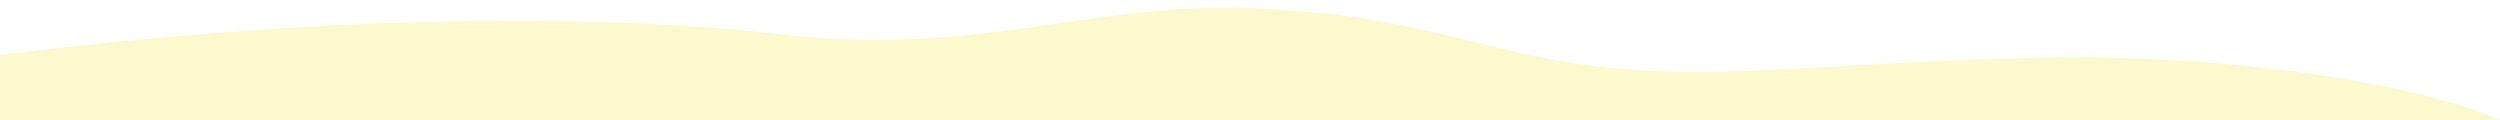
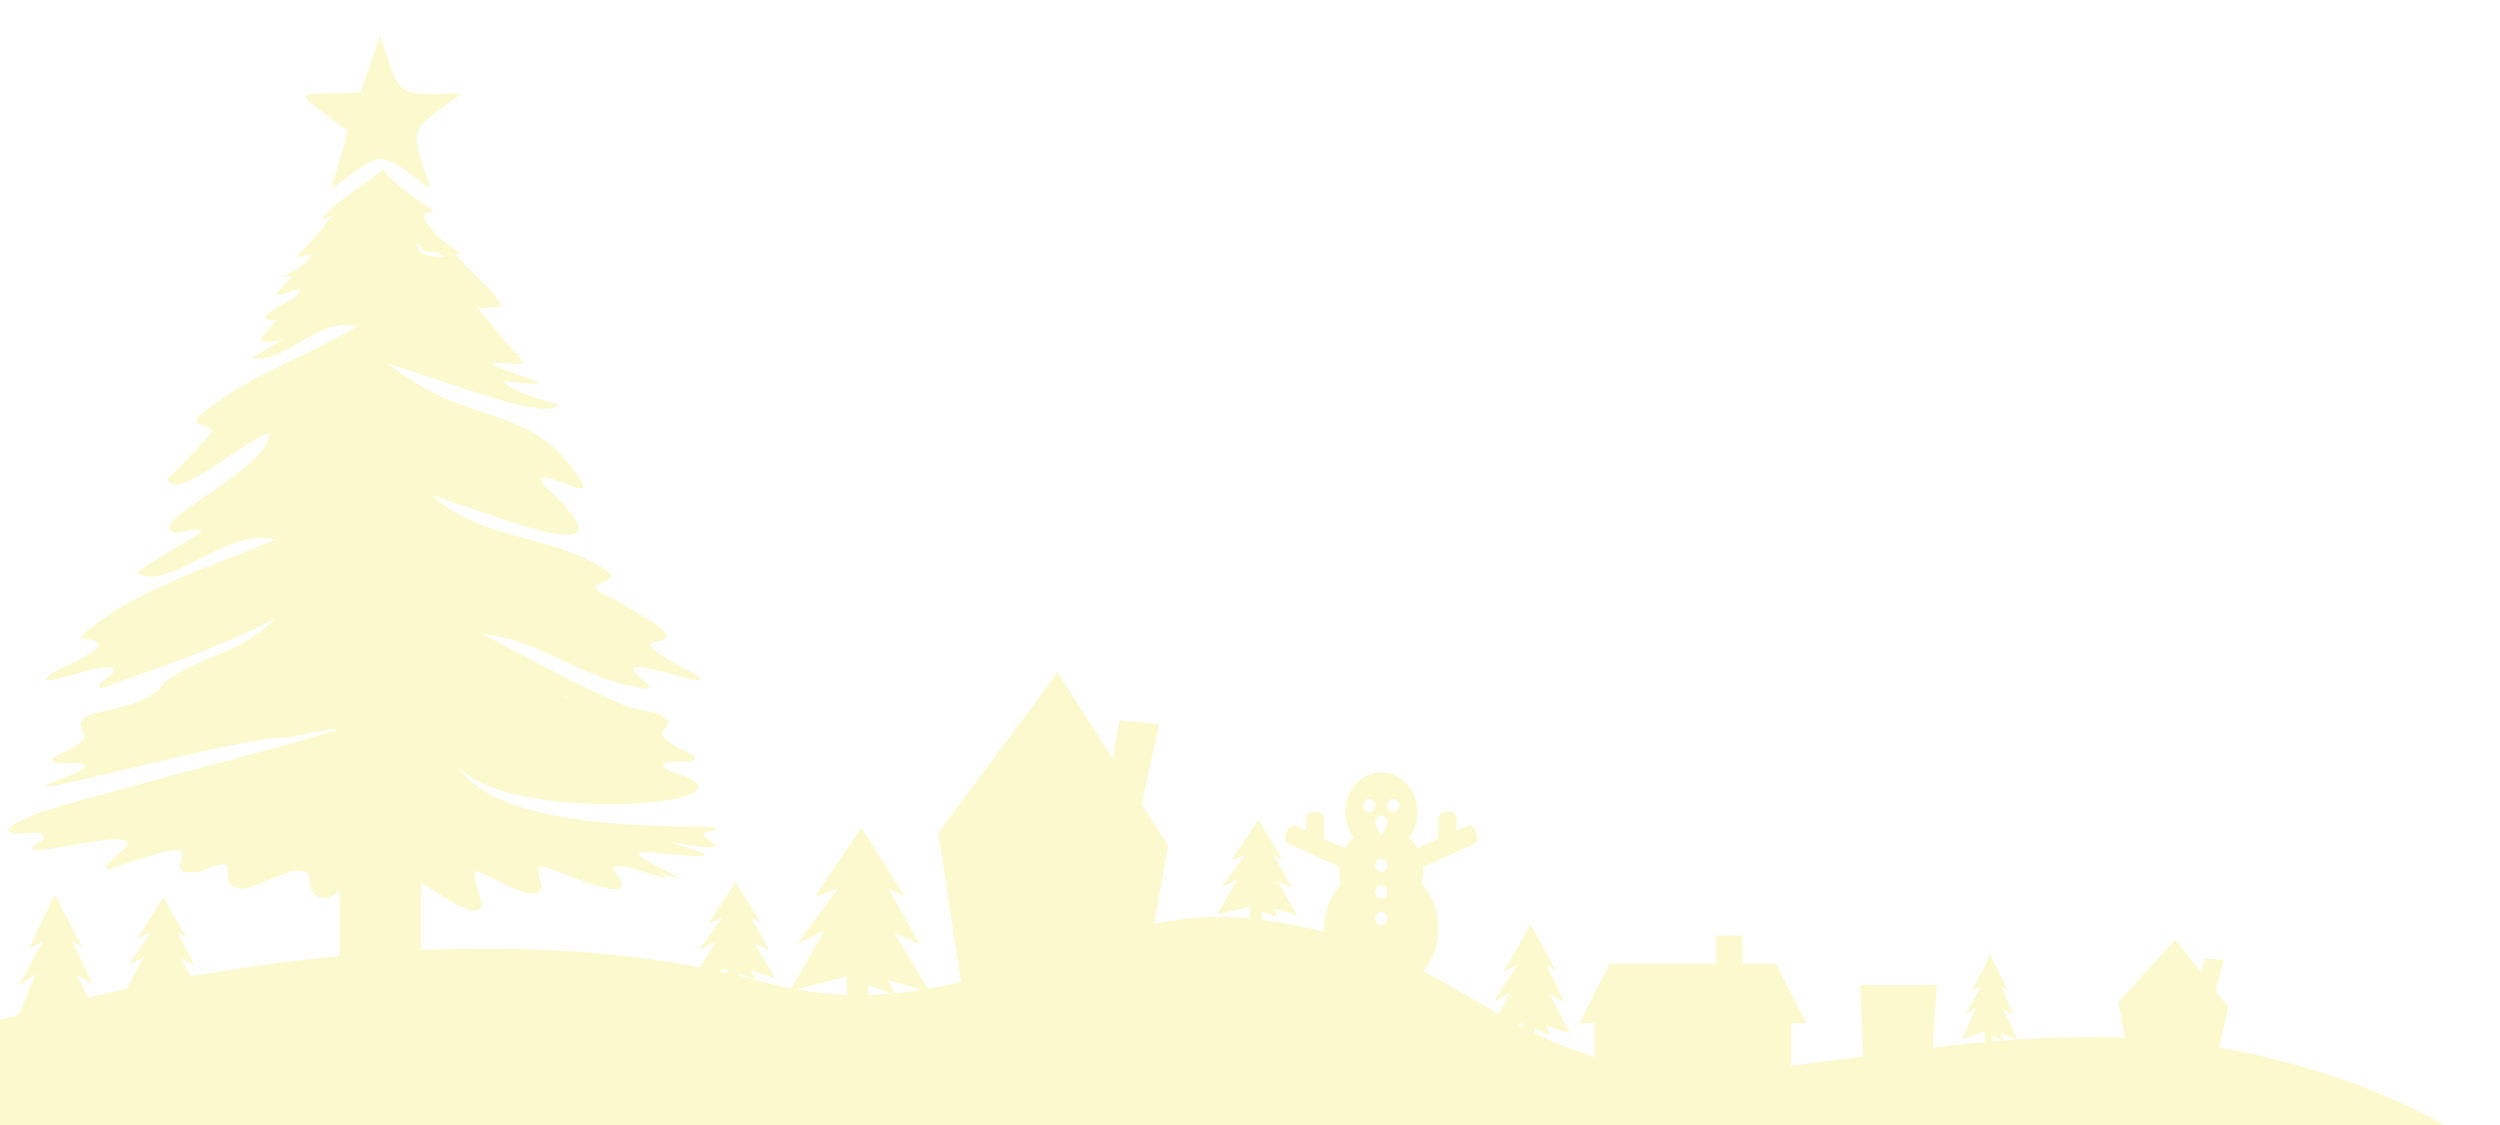
- <svg xmlns="http://www.w3.org/2000/svg" width="250" height="12">
+ <svg xmlns="http://www.w3.org/2000/svg" width="1000" height="450">
  <g>
-     <rect fill="none" id="canvas_background" height="14" width="252" y="-1" x="-1" />
+     <rect fill="none" id="canvas_background" height="452" width="1002" y="-1" x="-1" />
  </g>
  <g>
-     <path id="svg_1" d="m222.6,6.4c-19.6,-1.8 -38.8,0.7 -52.6,0.8c-19.8,0.1 -23.9,-5.6 -45,-6.4c-15.7,-0.6 -27.5,5 -47.3,2.6c-16.5,-1.9 -43.2,-2.2 -77.7,2.1l0,6.5l250,0c0,0 -7.6,-3.8 -27.4,-5.6z" fill="#fdf9ce" />
+     <g id="svg_4" stroke="null">
+       <g id="svg_5" stroke="null">
+         <polygon class="st6" points="385.452,399.6 375.3,333.186 423.045,268.9 467.3,338.338 456.197,399.6 " id="svg_6" stroke="null" fill="#fdf9ce" />
+       </g>
+       <g id="svg_7" stroke="null">
+         <polygon class="st6" points="444.617,307.091 447.79,288.051 463.652,289.731 456.038,324.45 444.617,317.059 " id="svg_8" stroke="null" fill="#fdf9ce" />
+       </g>
+       <g id="svg_9" stroke="null">
+         <rect x="392.099" y="411.29" transform="matrix(1.585414,-0.03483508,0.0493369,1.119406,-246.2518,-92.34003) " class="st0" width="9.5" height="16" id="svg_10" stroke="null" fill="#fdf9ce" />
+       </g>
+       <g id="svg_11" stroke="null">
+         <rect x="188.582" y="699.894" transform="matrix(-1.585414,-0.03483177,0.04933223,-1.119406,708.3347,1162.461) " class="st0" width="9.5" height="16" id="svg_12" stroke="null" fill="#fdf9ce" />
+       </g>
+       <g id="svg_13" stroke="null">
+         <g id="svg_14" stroke="null">
+           <path class="st0" d="m414.638,306.867c0,0 1.269,-4.368 8.248,-4.368c6.821,0 6.979,4.368 6.979,4.368l0,16.799l-15.228,0l0,-16.799z" id="svg_15" stroke="null" fill="#fdf9ce" />
+         </g>
+         <g id="svg_16" stroke="null">
+           <rect x="421.934" y="302.499" class="st6" width="1.428" height="21.279" id="svg_17" stroke="null" fill="#fdf9ce" />
+         </g>
+         <g id="svg_18" stroke="null">
+           <rect x="414.638" y="313.139" class="st6" width="15.228" height="1.008" id="svg_19" stroke="null" fill="#fdf9ce" />
+         </g>
+       </g>
+     </g>
+     <g id="svg_1" fill-rule="nonzero">
+       <path id="svg_2" d="m139.27,52.44c-0.085,0.34 -6.961,23.134 -7,23.412c21.726,-16.242 18.4,-16.126 40.149,-0.139c-8.748,-25.709 -9.637,-22.476 12.282,-38.223c-27.163,0.387 -24.379,2.243 -32.562,-23.489l-7.959,23.126c-28.919,0.719 -27.836,-2.073 -4.911,15.314z" fill="#fdf9ce" />;
+    <path id="svg_3" d="m284.885,332.331c16.845,-5.081 -94.785,7.232 -104.368,-32.299c3.38,31.943 137.138,22.886 88.002,8.647c-8.902,-4.324 2.916,-4.084 6.327,-3.921c12.499,-1.965 -16.327,-7.193 -8.508,-13.69c4.47,-6.458 -13.148,-6.961 -16.544,-8.887c-18.501,-7.935 -37.721,-18.477 -56.647,-28.563c22.368,2.011 40.443,18.392 62.648,21.331c2.359,0.773 5.809,0.905 2.483,-2.081c-20.287,-15.855 29.329,5.252 20.597,-2.753c-49.16,-25.021 22.43,-1.129 -38.386,-32.956c-7.301,-4.641 5.499,-3.511 3.805,-7.626c-20.272,-15.755 -51.24,-12.708 -71.265,-31.2c18.609,4.819 87.437,35.052 44.442,-4.401c-6.188,-9.49 21.092,7.587 15.074,-1.16c-19.336,-32.407 -43.893,-20.558 -77.104,-47.18c21.803,6.28 64.52,23.574 67.753,16.142c0.387,-0.046 -18.021,-4.084 -22.004,-9.281c7.363,0.727 10.233,0.951 12.615,1.121c2.065,0 1.725,-0.665 -1.067,-1.655c-3.55,-1.864 -29.027,-8.678 -6.141,-6.296c4.316,0.325 1.709,-1.995 0.441,-3.473c1.64,0.039 1.957,-0.17 0,-0.712c-1.299,0.425 -15.701,-18.562 -16.536,-18.918c3.163,1.903 7.208,-0.665 9.823,0.534c0.155,-4.594 -12.437,-14.2 -15.971,-19.05c-3.542,-2.715 -1.647,-2.591 1.725,-2.32c-0.944,2.173 -26.049,-17.967 -12.197,-16.892c-0.82,-0.441 -22.43,-15.608 -20.21,-17.302c-7.201,6.017 -19.661,12.901 -24.673,19.978c0.773,0.704 3.48,-1.408 4.532,-1.423l-2.97,2.769c0.34,0.596 -8.601,10.828 -10.472,12.213c-3.581,4.285 3.465,-0.472 4.231,1.121c-1.547,3.666 -8.253,7.41 -10.635,7.99c-3.094,0.34 2.019,0.541 3.364,0.263l-5.638,5.948c-4.401,5.94 13.922,-5.716 6.752,2.576c-2.483,1.647 -19.939,9.552 -7.603,9.057c-4.238,5.646 -11.602,10.202 1.168,8.307c7.734,-3.867 -13.38,8.183 -10.673,6.891c12.994,2.792 25.523,-16.575 41.766,-12.653c-21.795,13.21 -44.388,19.877 -62.803,35.578c-5.043,5.128 4.385,3.094 4.641,6.288c0.565,1.021 -16.575,18.145 -17.511,19.135c2.568,10.055 31.765,-16.312 40.505,-18.261c0.681,14.796 -53.522,37.272 -36.808,39.956c1.702,-0.271 14.1,-3.612 7.734,0.773c-1.083,1.315 -23.814,13.69 -23.536,15.268c11.903,7.789 37.241,-19.39 55.146,-13.272c-26.939,10.828 -59.91,21.556 -78.45,39.198c23.203,2.266 -12.824,11.803 -13.52,16.876c4.285,1.299 28.934,-9.583 27.21,-3.334c-0.874,1.671 -7.541,5.004 -5.197,6.69c23.28,-8.508 47.798,-16.312 69.934,-28.076c-13.922,14.463 -29.677,14.626 -44.248,25.485c-7.069,10.055 -20.929,9.815 -31.487,13.659c-7.974,6.42 9.707,6.582 -12.244,15.925c-7.858,6.002 21.656,-0.681 8.338,6.837c-49.593,18.238 69.524,-16.374 84.653,-14.154c72.61,-15.175 -76.733,22.298 -100.733,30.311c-1.168,1.222 -12.762,4.641 -10.96,7.178c2.692,2.46 15.832,-2.05 13.705,3.287c-22.708,13.311 51.534,-10.828 29.669,6.188c-0.704,1.067 -6.806,5.267 -3.094,5.646c53.267,-18.887 13.396,3.496 35.578,1.083c20.643,-8.508 6.079,2.978 15.136,6.28c6.497,2.746 25.523,-12.708 29.391,-4.238c-0.773,7.951 5.863,11.107 12.004,5.507l0,36.645c-0.642,-9.467 -4.184,-6.86 -11.099,-5.236c2.111,7.116 0.201,14.974 11.099,10.155c-4.509,6.799 31.61,0 32.484,1.547l0,-46.151c4.076,1.423 23.458,17.093 24.371,8.198c0,-1.647 -5.739,-14.85 -1.152,-12.746c4.641,1.315 23.791,14.347 25.059,5.646c-0.371,-1.879 -3.094,-8.933 0.913,-7.773c4.641,0.982 41.193,18.16 28.617,2.537c-3.867,-7.154 16.9,2.142 20.473,2.05c1.384,0.425 -0.897,-0.82 -2.831,-1.903c3.465,0.851 6.52,1.655 7.649,2.011c2.993,-0.139 -26.25,-11.447 -11.787,-10.341c0.835,-0.48 31.363,4.006 19.436,-0.495c0,0 -6.102,-2.057 -11.81,-3.759c38.27,6.304 3.906,-2.947 17.588,-4.393zm-58.449,-53.738l1.763,0.294c-0.773,0.402 -4.95,-0.812 -1.763,-0.294zm-36.808,-158.253c0.122,0.762 0.415,1.487 0.859,2.119c-0.797,-0.951 -1.029,-1.671 -0.859,-2.119zm-22.948,-23.134c0.773,0.17 2.382,2.955 3.171,3.31c0,0.077 6.628,-0.124 7.734,2.32c-7.286,-0.263 -10.287,-0.982 -10.905,-5.631z" fill="#fdf9ce" />
+     </g>
+     <g id="svg_20" stroke="null">
+       <g id="svg_21" stroke="null">
+         <polygon class="st6" points="745.554,429.3 744.1,394 774.7,394 772.431,429.3 " id="svg_22" stroke="null" fill="#fdf9ce" />
+       </g>
+       <g id="svg_23" stroke="null">
+         <g id="svg_24" stroke="null">
+           <g id="svg_25" stroke="null">
+             <rect x="749.627" y="401.198" class="st0" width="6.69" height="6.622" id="svg_26" stroke="null" fill="#fdf9ce" />
+           </g>
+           <g id="svg_27" stroke="null">
+             <rect x="752.768" y="401.198" class="st6" width="0.407" height="6.622" id="svg_28" stroke="null" fill="#fdf9ce" />
+           </g>
+           <g id="svg_29" stroke="null">
+             <rect x="749.627" y="404.308" class="st6" width="6.69" height="0.403" id="svg_30" stroke="null" fill="#fdf9ce" />
+           </g>
+         </g>
+         <g id="svg_31" stroke="null">
+           <g id="svg_32" stroke="null">
+             <rect x="749.627" y="412.139" class="st0" width="6.69" height="6.622" id="svg_33" stroke="null" fill="#fdf9ce" />
+           </g>
+           <g id="svg_34" stroke="null">
+             <rect x="752.768" y="412.139" class="st6" width="0.407" height="6.622" id="svg_35" stroke="null" fill="#fdf9ce" />
+           </g>
+           <g id="svg_36" stroke="null">
+             <rect x="749.627" y="415.249" class="st6" width="6.69" height="0.403" id="svg_37" stroke="null" fill="#fdf9ce" />
+           </g>
+         </g>
+         <g id="svg_38" stroke="null">
+           <g id="svg_39" stroke="null">
+             <rect x="762.716" y="412.139" class="st0" width="6.69" height="6.622" id="svg_40" stroke="null" fill="#fdf9ce" />
+           </g>
+           <g id="svg_41" stroke="null">
+             <rect x="765.857" y="412.139" class="st6" width="0.407" height="6.622" id="svg_42" stroke="null" fill="#fdf9ce" />
+           </g>
+           <g id="svg_43" stroke="null">
+             <rect x="762.716" y="415.249" class="st6" width="6.69" height="0.403" id="svg_44" stroke="null" fill="#fdf9ce" />
+           </g>
+         </g>
+         <g id="svg_45" stroke="null">
+           <g id="svg_46" stroke="null">
+             <rect x="762.716" y="401.198" class="st0" width="6.69" height="6.622" id="svg_47" stroke="null" fill="#fdf9ce" />
+           </g>
+           <g id="svg_48" stroke="null">
+             <rect x="765.857" y="401.198" class="st6" width="0.407" height="6.622" id="svg_49" stroke="null" fill="#fdf9ce" />
+           </g>
+           <g id="svg_50" stroke="null">
+             <rect x="762.716" y="404.308" class="st6" width="6.69" height="0.403" id="svg_51" stroke="null" fill="#fdf9ce" />
+           </g>
+         </g>
+       </g>
+     </g>
+     <g id="svg_52">
+       <g id="svg_53">
+         <polygon class="st6" points="710.4,385.5 696.9,385.5 696.9,374.2 686.5,374.2 686.5,385.5 677.1,385.5 643.9,385.5 631.7,409.3 637.8,409.3 637.8,436.9 677.1,436.9 716.4,436.9 716.4,409.3 722.5,409.3 " id="svg_54" fill="#fdf9ce" />
+       </g>
+       <g id="svg_55">
+         <g id="svg_56">
+           <rect x="651.4" y="409.2" class="st0" width="14.3" height="14.3" id="svg_57" fill="#fdf9ce" />
+         </g>
+         <g id="svg_58">
+           <rect x="658.1" y="409.2" class="st6" width="0.9" height="14.3" id="svg_59" fill="#fdf9ce" />
+         </g>
+         <g id="svg_60">
+           <rect x="651.4" y="415.9" class="st6" width="14.3" height="0.9" id="svg_61" fill="#fdf9ce" />
+         </g>
+       </g>
+       <g id="svg_62">
+         <g id="svg_63">
+           <rect x="685.5" y="409.2" class="st0" width="14.3" height="14.3" id="svg_64" fill="#fdf9ce" />
+         </g>
+         <g id="svg_65">
+           <rect x="692.2" y="409.2" class="st6" width="0.9" height="14.3" id="svg_66" fill="#fdf9ce" />
+         </g>
+         <g id="svg_67">
+           <rect x="685.5" y="415.9" class="st6" width="14.3" height="0.9" id="svg_68" fill="#fdf9ce" />
+         </g>
+       </g>
+     </g>
+     <path class="st6" d="m519,366.176l-8.146,-13.746l5.819,2.582l-7.176,-12.835l3.685,1.747l-9.892,-16.024l-10.765,16.252l5.431,-2.051l-9.407,12.911l6.304,-3.114l-7.952,14.05l12.898,-3.418c0,0 0.097,0 0.194,0.076l0,8.886c0,0 2.327,1.367 4.849,0l0,-6.987c2.812,1.063 5.722,2.202 5.916,2.202c0.388,0.076 -1.358,-3.342 -1.358,-3.342l9.601,2.81l-0,0z" id="svg_69" stroke="null" fill="#fdf9ce" />
+     <path class="st6" d="m39,408.3l-8.4,-18.1l6,3.4l-7.4,-16.9l3.8,2.3l-10.2,-21.1l-11.1,21.4l5.6,-2.7l-9.7,17l6.5,-4.1l-8.2,18.5l13.3,-4.5c0,0 0.1,0 0.2,0.1l0,11.7c0,0 2.4,1.8 5,0l0,-9.2c2.9,1.4 5.9,2.9 6.1,2.9c0.4,0.1 -1.4,-4.4 -1.4,-4.4l9.9,3.7z" id="svg_71" transform="rotate(-1.700768 22.45,387) " fill="#fdf9ce" />
+     <g id="svg_87" stroke="null">
+       <g id="svg_73" stroke="null">
+         <polygon class="st6" points="852.155,426.6 847.3,400.837 870.135,375.9 891.3,402.836 885.99,426.6 " id="svg_72" stroke="null" fill="#fdf9ce" />
+       </g>
+       <g id="svg_75" stroke="null">
+         <polygon class="st6" points="880.452,390.715 881.969,383.329 889.555,383.981 885.914,397.449 880.452,394.581 " id="svg_74" stroke="null" fill="#fdf9ce" />
+       </g>
+       <g id="svg_77" stroke="null">
+         <rect x="973.455" y="-74.158" transform="matrix(0.7582414,-0.01351292,0.02359591,0.4342301,120.6823,454.4227) " class="st0" width="9.5" height="16" id="svg_76" stroke="null" fill="#fdf9ce" />
+       </g>
+       <g id="svg_79" stroke="null">
+         <rect x="-361.467" y="1220.548" transform="matrix(-0.7582414,-0.01351164,0.02359367,-0.4342301,577.2236,941.174) " class="st0" width="9.5" height="16" id="svg_78" stroke="null" fill="#fdf9ce" />
+       </g>
+       <g id="svg_86" stroke="null">
+         <g id="svg_81" stroke="null">
+           <path class="st0" d="m866.114,390.628c0,0 0.607,-1.694 3.945,-1.694c3.262,0 3.338,1.694 3.338,1.694l0,6.517l-7.283,0l0,-6.517z" id="svg_80" stroke="null" fill="#fdf9ce" />
+         </g>
+         <g id="svg_83" stroke="null">
+           <rect x="869.603" y="388.933" class="st6" width="0.683" height="8.255" id="svg_82" stroke="null" fill="#fdf9ce" />
+         </g>
+         <g id="svg_85" stroke="null">
+           <rect x="866.114" y="393.061" class="st6" width="7.283" height="0.391" id="svg_84" stroke="null" fill="#fdf9ce" />
+         </g>
+       </g>
+     </g>
+     <path class="st6" d="m628,413.372l-8.146,-15.612l5.819,2.933l-7.176,-14.577l3.685,1.984l-9.892,-18.2l-10.765,18.458l5.431,-2.329l-9.407,14.663l6.304,-3.536l-7.952,15.957l12.898,-3.881c0,0 0.097,0 0.194,0.086l0,10.092c0,0 2.327,1.553 4.849,0l0,-7.935c2.812,1.208 5.722,2.501 5.916,2.501c0.388,0.086 -1.358,-3.795 -1.358,-3.795l9.601,3.191l0,-0z" id="svg_88" stroke="null" fill="#fdf9ce" />
+     <path class="st6" d="m807,415.846l-5.608,-12.191l4.006,2.29l-4.941,-11.383l2.537,1.549l-6.81,-14.212l-7.411,14.414l3.739,-1.819l-6.476,11.45l4.34,-2.762l-5.475,12.46l8.88,-3.031c0,0 0.067,0 0.134,0.067l0,7.88c0,0 1.602,1.212 3.338,0l0,-6.197c1.936,0.943 3.939,1.953 4.073,1.953c0.267,0.067 -0.935,-2.964 -0.935,-2.964l6.61,2.492z" id="svg_89" stroke="null" fill="#fdf9ce" />
+     <path class="st6" d="m372,396.888l-14.237,-23.698l10.169,4.452l-12.542,-22.127l6.44,3.011l-17.288,-27.626l-18.813,28.019l9.491,-3.535l-16.44,22.258l11.017,-5.368l-13.898,24.222l22.542,-5.892c0,0 0.169,0 0.339,0.131l0,15.319c0,0 4.068,2.357 8.474,0l0,-12.045c4.915,1.833 10,3.797 10.339,3.797c0.678,0.131 -2.373,-5.761 -2.373,-5.761l16.779,4.844l0,-0z" id="svg_92" stroke="null" fill="#fdf9ce" />
+     <path class="st6" d="m80,397.176l-7.639,-13.746l5.456,2.582l-6.729,-12.835l3.456,1.747l-9.276,-16.024l-10.094,16.252l5.092,-2.051l-8.821,12.911l5.911,-3.114l-7.457,14.05l12.095,-3.418c0,0 0.091,0 0.182,0.076l0,8.886c0,0 2.182,1.367 4.547,0l0,-6.987c2.637,1.063 5.365,2.202 5.547,2.202c0.364,0.076 -1.273,-3.342 -1.273,-3.342l9.003,2.81l0,0z" id="svg_94" stroke="null" fill="#fdf9ce" />
+     <path stroke="null" id="svg_90" d="m590.838,334.226l-0.887,-2.41c-0.496,-1.329 -1.894,-1.978 -3.127,-1.446l-4.239,1.911l0,-4.819c0,-1.429 -1.082,-2.592 -2.405,-2.592l-2.405,0c-1.323,0 -2.405,1.163 -2.405,2.592l0,7.794c0,0.083 0.045,0.166 0.045,0.249l-8.478,3.822c-0.887,-1.662 -1.999,-3.141 -3.307,-4.42c2.044,-2.759 3.307,-6.215 3.307,-10.054c0,-8.807 -6.464,-15.953 -14.431,-15.953s-14.431,7.146 -14.431,15.953c0,3.839 1.278,7.295 3.307,10.054c-1.308,1.28 -2.405,2.759 -3.307,4.42l-8.478,-3.822c0.015,-0.083 0.045,-0.166 0.045,-0.249l0,-7.794c0.03,-1.429 -1.052,-2.592 -2.375,-2.592l-2.405,0c-1.323,0 -2.405,1.163 -2.405,2.592l0,4.819l-4.224,-1.911c-1.233,-0.532 -2.631,0.116 -3.127,1.446l-0.887,2.41c-0.496,1.329 0.105,2.842 1.338,3.373l20.324,9.173c-0.06,0.665 -0.18,1.329 -0.18,2.027c0,1.678 0.256,3.257 0.631,4.803c-4.119,4.57 -6.659,10.851 -6.659,17.798c0,8.974 4.269,16.767 10.643,21.238c1.398,0.98 3.052,1.363 4.705,1.363l14.912,0c1.999,0 3.954,-0.681 5.592,-1.944c6.99,-5.368 11.184,-14.856 9.455,-25.359c-0.827,-5.019 -3.082,-9.572 -6.254,-13.128c0.376,-1.529 0.631,-3.108 0.631,-4.769c0,-0.698 -0.12,-1.346 -0.18,-2.027l20.324,-9.173c1.218,-0.515 1.819,-2.027 1.338,-3.373zm-43.128,-9.356c-1.323,0 -2.405,-1.196 -2.405,-2.659s1.082,-2.659 2.405,-2.659s2.405,1.196 2.405,2.659s-1.082,2.659 -2.405,2.659zm4.81,45.201c-1.323,0 -2.405,-1.196 -2.405,-2.659s1.082,-2.659 2.405,-2.659s2.405,1.196 2.405,2.659s-1.082,2.659 -2.405,2.659zm0,-10.635c-1.323,0 -2.405,-1.196 -2.405,-2.659s1.082,-2.659 2.405,-2.659s2.405,1.196 2.405,2.659s-1.082,2.659 -2.405,2.659zm0,-10.635c-1.323,0 -2.405,-1.196 -2.405,-2.659s1.082,-2.659 2.405,-2.659s2.405,1.196 2.405,2.659s-1.082,2.659 -2.405,2.659zm0,-14.624s-2.405,-3.855 -2.405,-5.318s1.082,-2.659 2.405,-2.659s2.405,1.196 2.405,2.659s-2.405,5.318 -2.405,5.318zm4.81,-9.306c-1.323,0 -2.405,-1.196 -2.405,-2.659s1.082,-2.659 2.405,-2.659s2.405,1.196 2.405,2.659s-1.082,2.659 -2.405,2.659z" fill="#fdf9ce" />
+     <path d="m898.441,421.095c-80.517,-17.326 -159.39,6.738 -216.081,7.701c-81.338,0.963 -98.181,-53.905 -184.86,-61.605c-64.496,-5.775 -112.97,48.129 -194.308,25.027c-67.782,-18.289 -177.466,-21.177 -319.192,20.214l0,62.568l1027,0c0,0 -31.221,-36.578 -112.559,-53.905l0,0z" fill="#fdf9ce" id="svg_70" stroke="null" />
+     <path class="st6" d="m310,391.176l-8.146,-13.746l5.819,2.582l-7.176,-12.835l3.685,1.747l-9.892,-16.024l-10.765,16.252l5.431,-2.051l-9.407,12.911l6.304,-3.114l-7.952,14.05l12.898,-3.418c0,0 0.097,0 0.194,0.076l0,8.886c0,0 2.327,1.367 4.849,0l0,-6.987c2.812,1.063 5.722,2.202 5.916,2.202c0.388,0.076 -1.358,-3.342 -1.358,-3.342l9.601,2.81z" id="svg_93" stroke="null" fill="#fdf9ce" />
  </g>
</svg>
